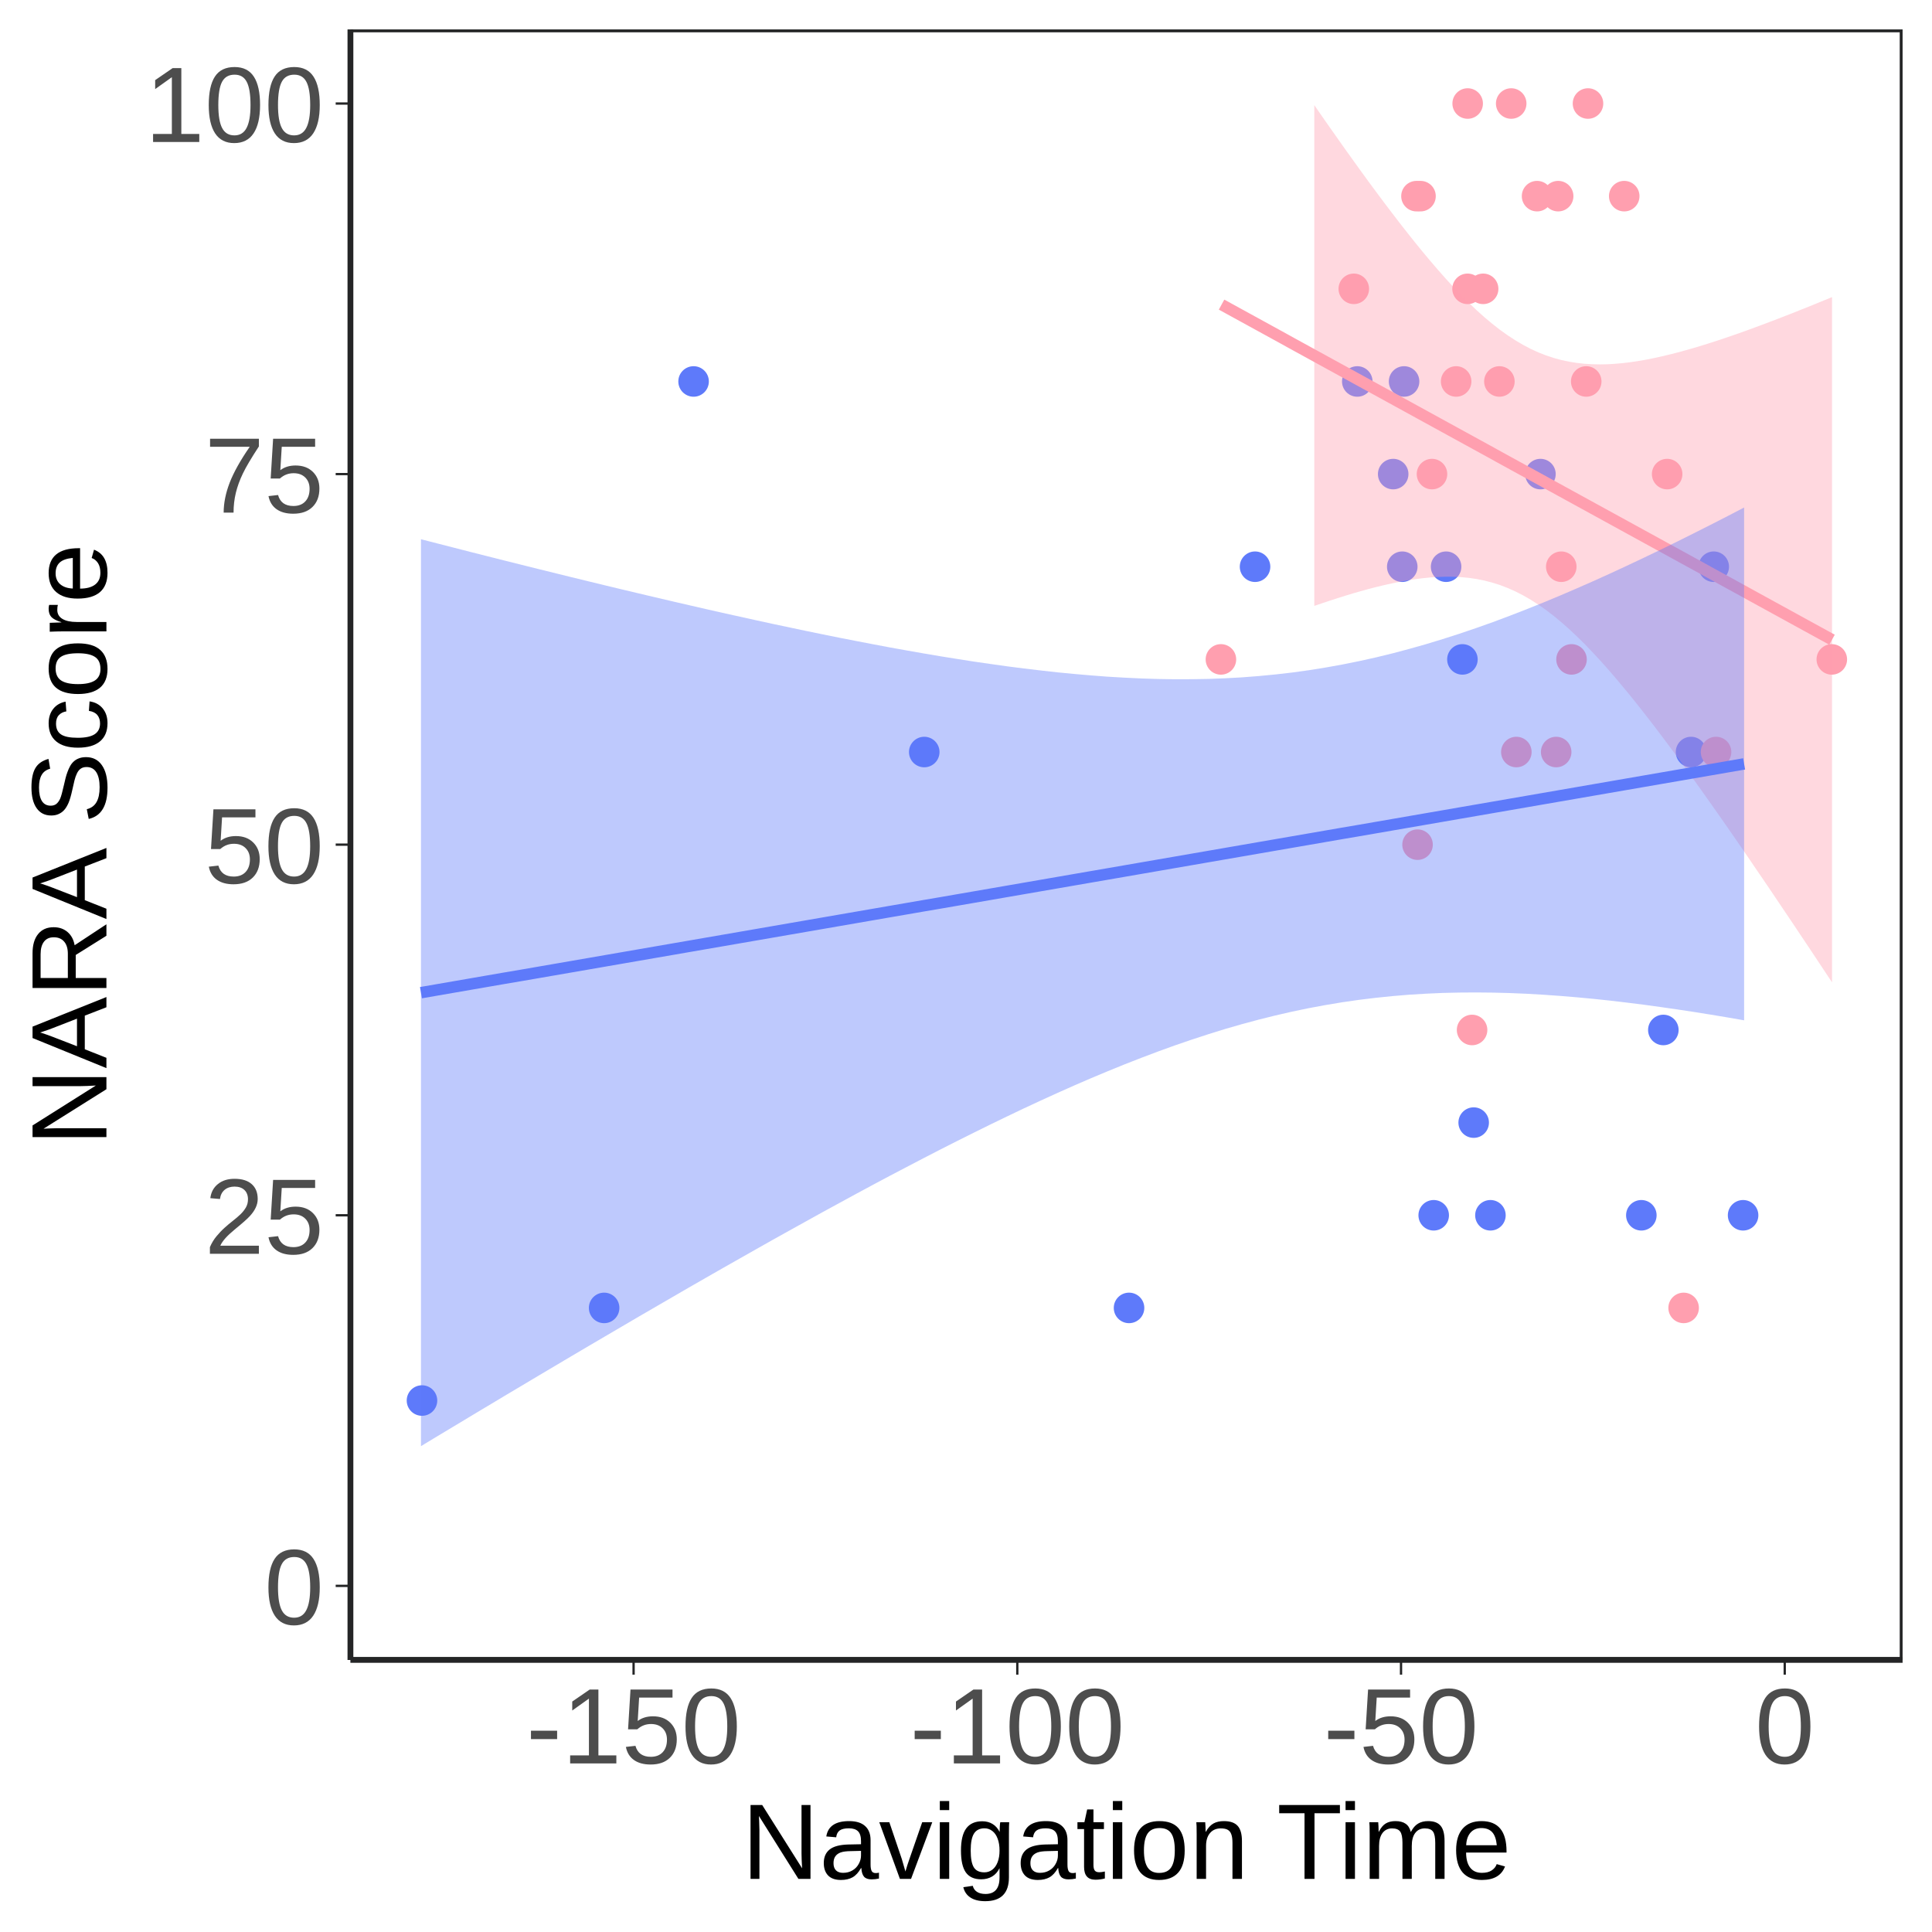
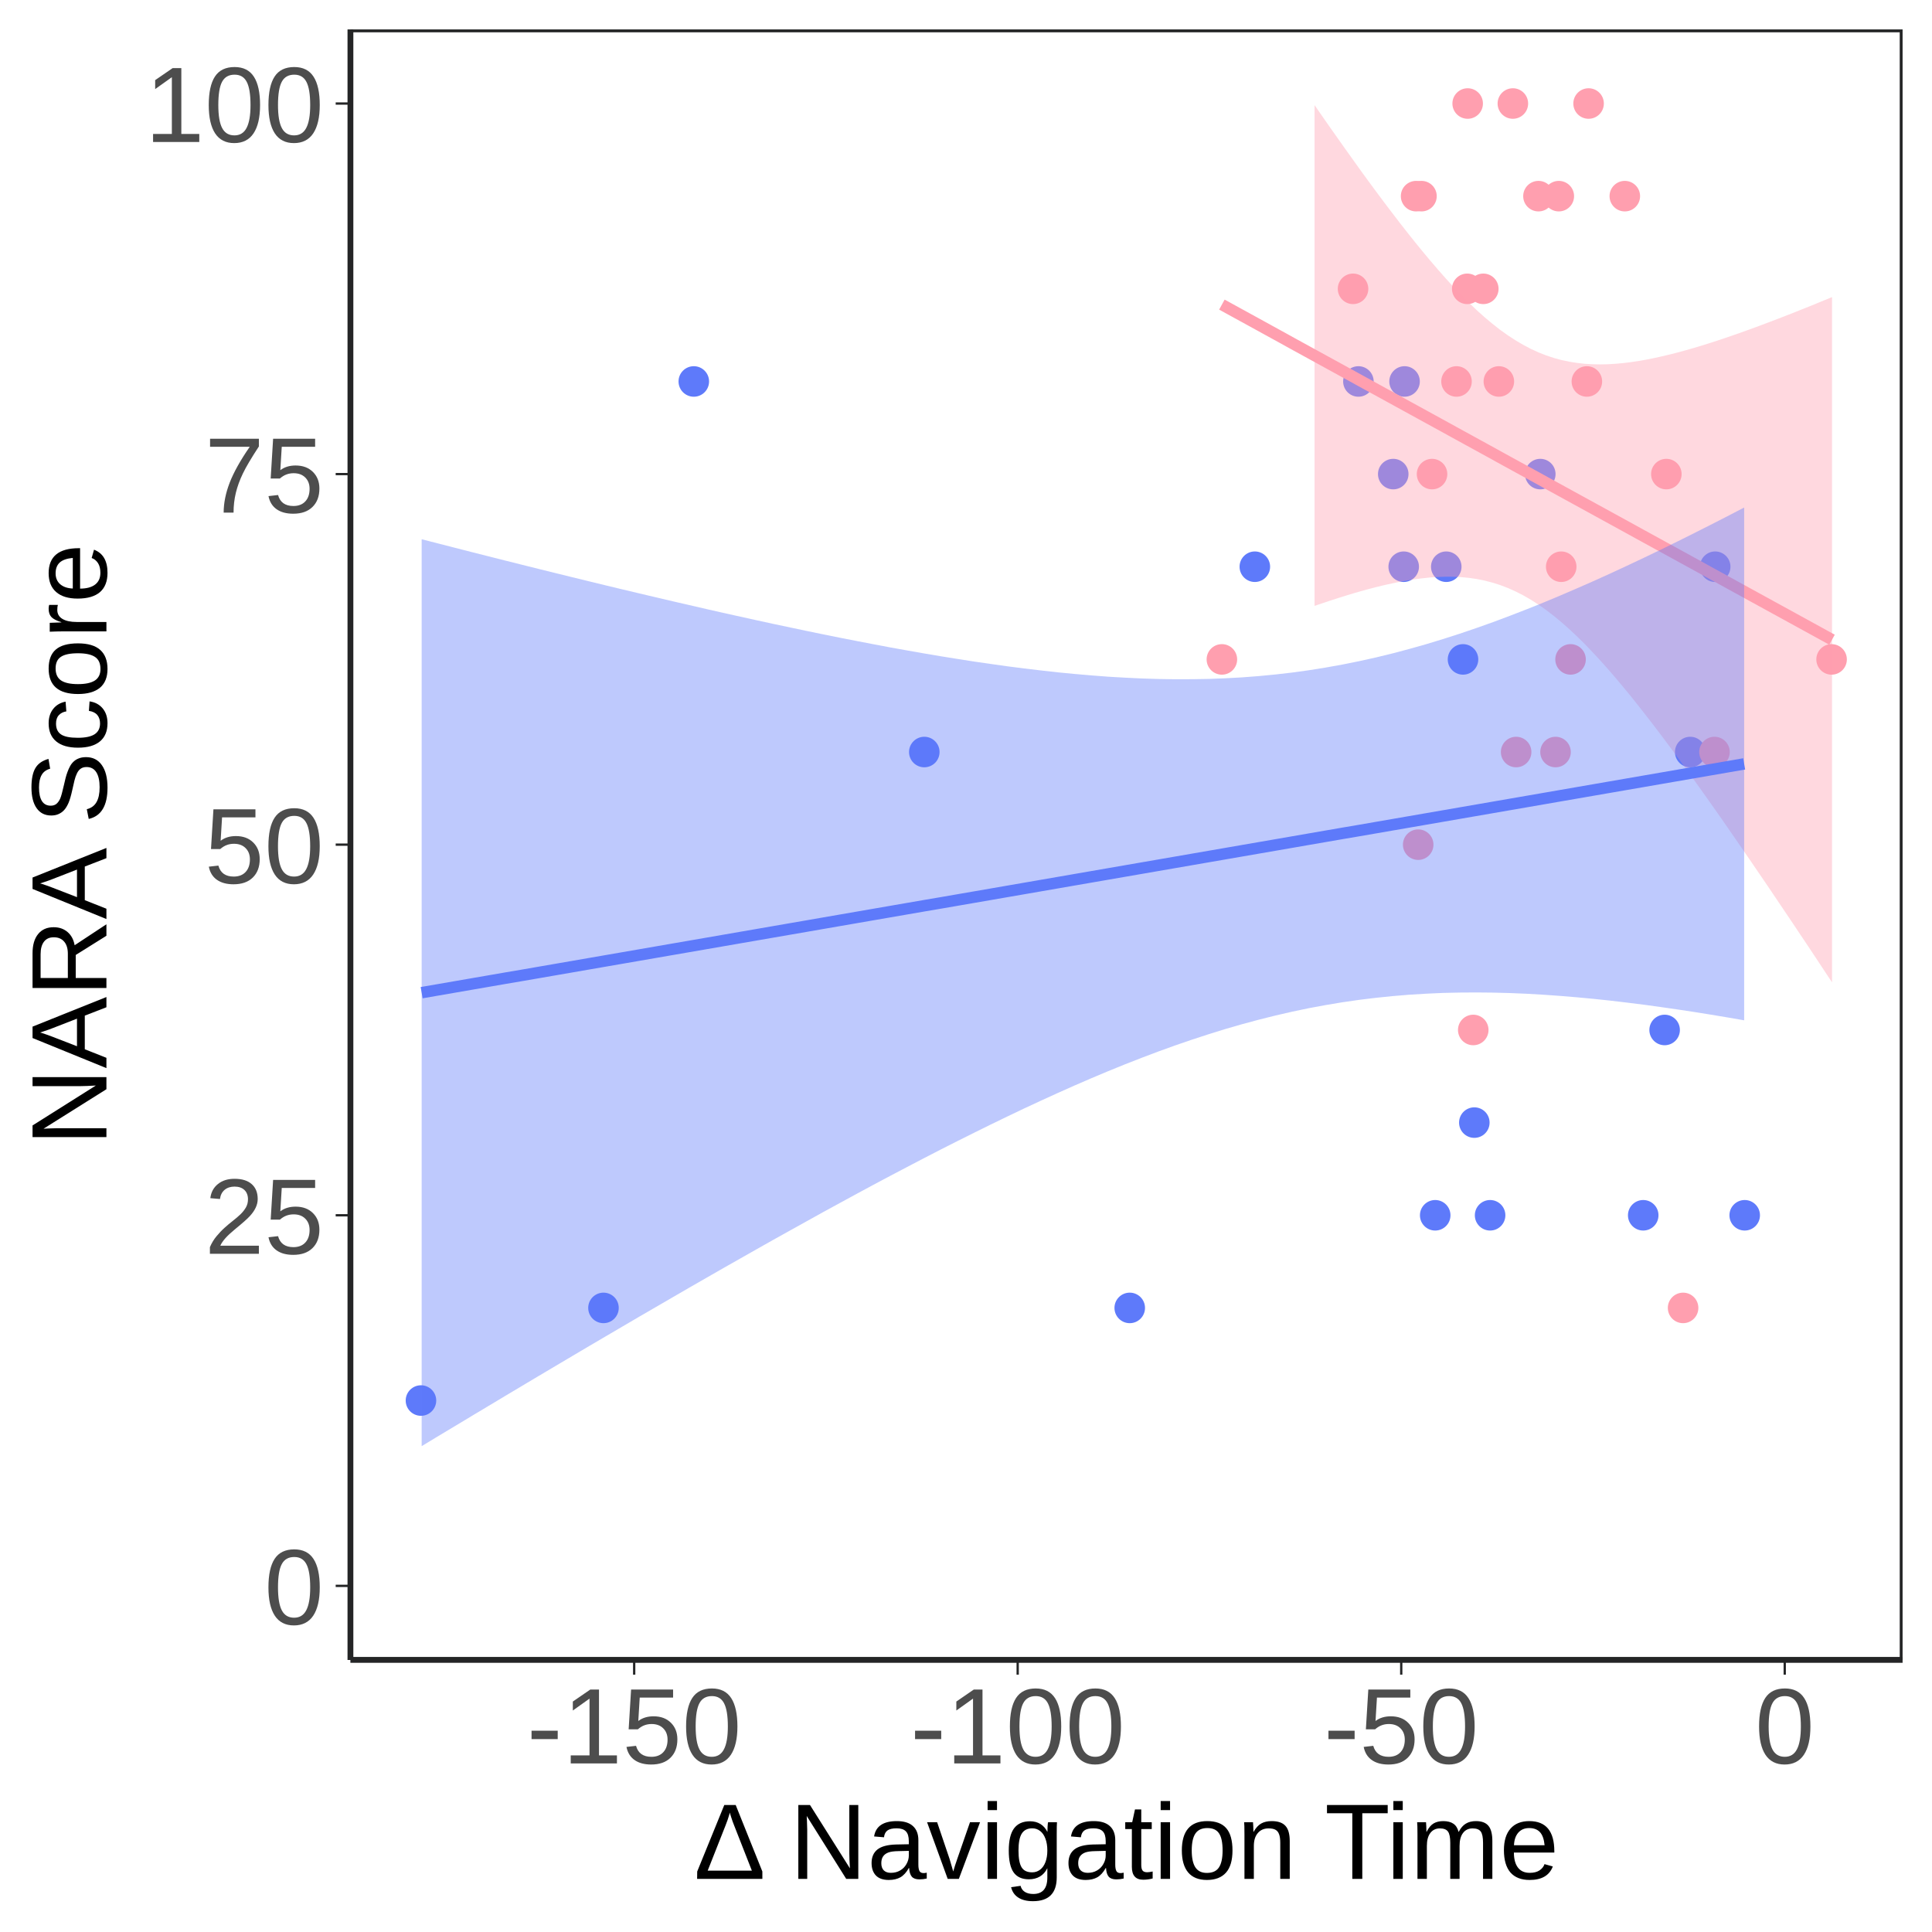
<svg xmlns="http://www.w3.org/2000/svg" class="svglite" width="360.00pt" height="360.00pt" viewBox="0 0 360.00 360.00">
  <defs>
    <style type="text/css">
    .svglite line, .svglite polyline, .svglite polygon, .svglite path, .svglite rect, .svglite circle {
      fill: none;
      stroke: #000000;
      stroke-linecap: round;
      stroke-linejoin: round;
      stroke-miterlimit: 10.00;
    }
    .svglite text {
      white-space: pre;
    }
  </style>
  </defs>
  <rect width="100%" height="100%" style="stroke: none; fill: #FFFFFF;" />
  <defs>
    <clipPath id="cpMC4wMHwzNjAuMDB8MC4wMHwzNjAuMDA=">
      <rect x="0.00" y="0.00" width="360.00" height="360.00" />
    </clipPath>
  </defs>
  <g clip-path="url(#cpMC4wMHwzNjAuMDB8MC4wMHwzNjAuMDA=)">
    <rect x="0.00" y="0.00" width="360.00" height="360.00" style="stroke-width: 1.07; stroke: #FFFFFF; fill: #FFFFFF;" />
  </g>
  <defs>
    <clipPath id="cpNjUuMjl8MzU0LjUyfDUuNDh8MzA5LjMx">
      <rect x="65.29" y="5.48" width="289.23" height="303.83" />
    </clipPath>
  </defs>
  <g clip-path="url(#cpNjUuMjl8MzU0LjUyfDUuNDh8MzA5LjMx)">
    <rect x="65.29" y="5.48" width="289.23" height="303.83" style="stroke-width: 1.07; stroke: #242526; fill: #FFFFFF;" />
-     <circle cx="274.30" cy="191.92" r="2.49" style="stroke-width: 0.71; stroke: #FF9FAF; fill: #FF9FAF;" />
-     <circle cx="281.59" cy="19.29" r="2.49" style="stroke-width: 0.71; stroke: #FF9FAF; fill: #FF9FAF;" />
-     <circle cx="266.83" cy="88.34" r="2.49" style="stroke-width: 0.71; stroke: #FF9FAF; fill: #FF9FAF;" />
-     <circle cx="279.39" cy="71.08" r="2.49" style="stroke-width: 0.71; stroke: #FF9FAF; fill: #FF9FAF;" />
-     <circle cx="263.94" cy="36.55" r="2.49" style="stroke-width: 0.71; stroke: #FF9FAF; fill: #FF9FAF;" />
-     <circle cx="315.10" cy="140.13" r="2.49" style="stroke-width: 0.71; stroke: #5E7AFA; fill: #5E7AFA;" />
-     <circle cx="290.92" cy="105.60" r="2.49" style="stroke-width: 0.71; stroke: #FF9FAF; fill: #FF9FAF;" />
-     <circle cx="289.97" cy="140.13" r="2.49" style="stroke-width: 0.71; stroke: #FF9FAF; fill: #FF9FAF;" />
-     <circle cx="227.50" cy="122.87" r="2.49" style="stroke-width: 0.71; stroke: #FF9FAF; fill: #FF9FAF;" />
-     <circle cx="324.80" cy="226.45" r="2.49" style="stroke-width: 0.71; stroke: #5E7AFA; fill: #5E7AFA;" />
-     <circle cx="286.41" cy="36.55" r="2.49" style="stroke-width: 0.71; stroke: #FF9FAF; fill: #FF9FAF;" />
+     <circle cx="274.52" cy="191.92" r="2.49" style="stroke-width: 0.71; stroke: #FF9FAF; fill: #FF9FAF;" />
+     <circle cx="281.90" cy="19.29" r="2.49" style="stroke-width: 0.71; stroke: #FF9FAF; fill: #FF9FAF;" />
+     <circle cx="266.84" cy="88.34" r="2.49" style="stroke-width: 0.71; stroke: #FF9FAF; fill: #FF9FAF;" />
+     <circle cx="279.29" cy="71.08" r="2.49" style="stroke-width: 0.71; stroke: #FF9FAF; fill: #FF9FAF;" />
+     <circle cx="263.87" cy="36.55" r="2.49" style="stroke-width: 0.71; stroke: #FF9FAF; fill: #FF9FAF;" />
+     <circle cx="314.95" cy="140.13" r="2.49" style="stroke-width: 0.71; stroke: #5E7AFA; fill: #5E7AFA;" />
+     <circle cx="290.91" cy="105.60" r="2.49" style="stroke-width: 0.71; stroke: #FF9FAF; fill: #FF9FAF;" />
+     <circle cx="289.85" cy="140.13" r="2.49" style="stroke-width: 0.71; stroke: #FF9FAF; fill: #FF9FAF;" />
+     <circle cx="227.68" cy="122.87" r="2.49" style="stroke-width: 0.71; stroke: #FF9FAF; fill: #FF9FAF;" />
+     <circle cx="325.10" cy="226.45" r="2.49" style="stroke-width: 0.71; stroke: #5E7AFA; fill: #5E7AFA;" />
+     <circle cx="286.67" cy="36.55" r="2.49" style="stroke-width: 0.71; stroke: #FF9FAF; fill: #FF9FAF;" />
    <circle cx="273.48" cy="19.29" r="2.49" style="stroke-width: 0.71; stroke: #FF9FAF; fill: #FF9FAF;" />
-     <circle cx="172.22" cy="140.13" r="2.49" style="stroke-width: 0.71; stroke: #5E7AFA; fill: #5E7AFA;" />
-     <circle cx="233.86" cy="105.60" r="2.49" style="stroke-width: 0.71; stroke: #5E7AFA; fill: #5E7AFA;" />
-     <circle cx="272.50" cy="122.87" r="2.49" style="stroke-width: 0.71; stroke: #5E7AFA; fill: #5E7AFA;" />
-     <circle cx="78.63" cy="260.97" r="2.49" style="stroke-width: 0.71; stroke: #5E7AFA; fill: #5E7AFA;" />
-     <circle cx="309.94" cy="191.92" r="2.49" style="stroke-width: 0.71; stroke: #5E7AFA; fill: #5E7AFA;" />
-     <circle cx="269.46" cy="105.60" r="2.49" style="stroke-width: 0.71; stroke: #5E7AFA; fill: #5E7AFA;" />
-     <circle cx="261.63" cy="71.08" r="2.49" style="stroke-width: 0.71; stroke: #5E7AFA; fill: #5E7AFA;" />
-     <circle cx="261.29" cy="105.60" r="2.49" style="stroke-width: 0.71; stroke: #5E7AFA; fill: #5E7AFA;" />
-     <circle cx="252.26" cy="53.82" r="2.49" style="stroke-width: 0.71; stroke: #FF9FAF; fill: #FF9FAF;" />
-     <circle cx="287.04" cy="88.34" r="2.49" style="stroke-width: 0.71; stroke: #5E7AFA; fill: #5E7AFA;" />
-     <circle cx="277.72" cy="226.45" r="2.49" style="stroke-width: 0.71; stroke: #5E7AFA; fill: #5E7AFA;" />
-     <circle cx="295.57" cy="71.08" r="2.49" style="stroke-width: 0.71; stroke: #FF9FAF; fill: #FF9FAF;" />
-     <circle cx="273.46" cy="53.82" r="2.49" style="stroke-width: 0.71; stroke: #FF9FAF; fill: #FF9FAF;" />
-     <circle cx="341.33" cy="122.87" r="2.49" style="stroke-width: 0.71; stroke: #FF9FAF; fill: #FF9FAF;" />
-     <circle cx="319.76" cy="140.13" r="2.49" style="stroke-width: 0.71; stroke: #FF9FAF; fill: #FF9FAF;" />
-     <circle cx="295.90" cy="19.29" r="2.49" style="stroke-width: 0.71; stroke: #FF9FAF; fill: #FF9FAF;" />
-     <circle cx="292.83" cy="122.87" r="2.49" style="stroke-width: 0.71; stroke: #FF9FAF; fill: #FF9FAF;" />
-     <circle cx="264.14" cy="157.39" r="2.49" style="stroke-width: 0.71; stroke: #FF9FAF; fill: #FF9FAF;" />
-     <circle cx="276.36" cy="53.82" r="2.49" style="stroke-width: 0.71; stroke: #FF9FAF; fill: #FF9FAF;" />
-     <circle cx="310.65" cy="88.34" r="2.49" style="stroke-width: 0.71; stroke: #FF9FAF; fill: #FF9FAF;" />
-     <circle cx="271.33" cy="71.08" r="2.49" style="stroke-width: 0.71; stroke: #FF9FAF; fill: #FF9FAF;" />
-     <circle cx="282.55" cy="140.13" r="2.49" style="stroke-width: 0.71; stroke: #FF9FAF; fill: #FF9FAF;" />
-     <circle cx="313.72" cy="243.71" r="2.49" style="stroke-width: 0.71; stroke: #FF9FAF; fill: #FF9FAF;" />
-     <circle cx="129.24" cy="71.08" r="2.49" style="stroke-width: 0.71; stroke: #5E7AFA; fill: #5E7AFA;" />
-     <circle cx="210.38" cy="243.71" r="2.49" style="stroke-width: 0.71; stroke: #5E7AFA; fill: #5E7AFA;" />
-     <circle cx="319.33" cy="105.60" r="2.49" style="stroke-width: 0.71; stroke: #5E7AFA; fill: #5E7AFA;" />
-     <circle cx="252.91" cy="71.08" r="2.49" style="stroke-width: 0.71; stroke: #5E7AFA; fill: #5E7AFA;" />
-     <circle cx="274.60" cy="209.18" r="2.49" style="stroke-width: 0.71; stroke: #5E7AFA; fill: #5E7AFA;" />
-     <circle cx="267.15" cy="226.45" r="2.49" style="stroke-width: 0.71; stroke: #5E7AFA; fill: #5E7AFA;" />
-     <circle cx="259.60" cy="88.34" r="2.49" style="stroke-width: 0.71; stroke: #5E7AFA; fill: #5E7AFA;" />
-     <circle cx="305.84" cy="226.45" r="2.49" style="stroke-width: 0.71; stroke: #5E7AFA; fill: #5E7AFA;" />
-     <circle cx="112.57" cy="243.71" r="2.49" style="stroke-width: 0.71; stroke: #5E7AFA; fill: #5E7AFA;" />
-     <circle cx="264.69" cy="36.55" r="2.49" style="stroke-width: 0.71; stroke: #FF9FAF; fill: #FF9FAF;" />
-     <circle cx="290.34" cy="36.55" r="2.49" style="stroke-width: 0.71; stroke: #FF9FAF; fill: #FF9FAF;" />
-     <circle cx="302.65" cy="36.55" r="2.49" style="stroke-width: 0.71; stroke: #FF9FAF; fill: #FF9FAF;" />
-     <polygon points="244.90,19.59 246.34,21.67 247.78,23.73 249.22,25.77 250.66,27.81 252.10,29.82 253.54,31.82 254.98,33.80 256.42,35.75 257.86,37.68 259.30,39.58 260.74,41.46 262.18,43.30 263.62,45.11 265.06,46.88 266.50,48.60 267.94,50.28 269.38,51.91 270.82,53.48 272.26,54.98 273.70,56.43 275.14,57.80 276.58,59.09 278.02,60.30 279.46,61.43 280.90,62.46 282.34,63.40 283.78,64.25 285.22,65.01 286.66,65.67 288.10,66.23 289.54,66.71 290.98,67.10 292.42,67.40 293.86,67.63 295.30,67.79 296.74,67.87 298.18,67.90 299.62,67.87 301.06,67.78 302.50,67.65 303.94,67.47 305.38,67.25 306.82,67.00 308.26,66.71 309.70,66.39 311.14,66.05 312.58,65.68 314.02,65.29 315.46,64.88 316.90,64.45 318.34,64.00 319.78,63.54 321.22,63.06 322.66,62.57 324.10,62.07 325.54,61.55 326.97,61.03 328.41,60.49 329.85,59.95 331.29,59.40 332.73,58.84 334.17,58.28 335.61,57.70 337.05,57.13 338.49,56.54 339.93,55.95 341.37,55.36 341.37,183.04 339.93,180.87 338.49,178.70 337.05,176.53 335.61,174.38 334.17,172.22 332.73,170.08 331.29,167.94 329.85,165.80 328.41,163.68 326.97,161.57 325.54,159.46 324.10,157.37 322.66,155.28 321.22,153.21 319.78,151.15 318.34,149.11 316.90,147.08 315.46,145.07 314.02,143.08 312.58,141.10 311.14,139.16 309.70,137.23 308.26,135.33 306.82,133.47 305.38,131.63 303.94,129.83 302.50,128.08 301.06,126.36 299.62,124.69 298.18,123.08 296.74,121.53 295.30,120.03 293.86,118.61 292.42,117.25 290.98,115.98 289.54,114.79 288.10,113.68 286.66,112.67 285.22,111.75 283.78,110.92 282.34,110.19 280.90,109.55 279.46,109.00 278.02,108.55 276.58,108.18 275.14,107.89 273.70,107.68 272.26,107.54 270.82,107.47 269.38,107.46 267.94,107.51 266.50,107.60 265.06,107.75 263.62,107.93 262.18,108.16 260.74,108.42 259.30,108.72 257.86,109.04 256.42,109.39 254.98,109.76 253.54,110.16 252.10,110.57 250.66,111.01 249.22,111.46 247.78,111.93 246.34,112.41 244.90,112.90 " style="stroke-width: 0.00; stroke: none; stroke-linecap: butt; fill: #FF9FAF; fill-opacity: 0.40;" />
-     <polyline points="244.90,19.59 246.34,21.67 247.78,23.73 249.22,25.77 250.66,27.81 252.10,29.82 253.54,31.82 254.98,33.80 256.42,35.75 257.86,37.68 259.30,39.58 260.74,41.46 262.18,43.30 263.62,45.11 265.06,46.88 266.50,48.60 267.94,50.28 269.38,51.91 270.82,53.48 272.26,54.98 273.70,56.43 275.14,57.80 276.58,59.09 278.02,60.30 279.46,61.43 280.90,62.46 282.34,63.40 283.78,64.25 285.22,65.01 286.66,65.67 288.10,66.23 289.54,66.71 290.98,67.10 292.42,67.40 293.86,67.63 295.30,67.79 296.74,67.87 298.18,67.90 299.62,67.87 301.06,67.78 302.50,67.65 303.94,67.47 305.38,67.25 306.82,67.00 308.26,66.71 309.70,66.39 311.14,66.05 312.58,65.68 314.02,65.29 315.46,64.88 316.90,64.45 318.34,64.00 319.78,63.54 321.22,63.06 322.66,62.57 324.10,62.07 325.54,61.55 326.97,61.03 328.41,60.49 329.85,59.95 331.29,59.40 332.73,58.84 334.17,58.28 335.61,57.70 337.05,57.13 338.49,56.54 339.93,55.95 341.37,55.36 " style="stroke-width: 2.13; stroke: none; stroke-linecap: butt;" />
-     <polyline points="341.37,183.04 339.93,180.87 338.49,178.70 337.05,176.53 335.61,174.38 334.17,172.22 332.73,170.08 331.29,167.94 329.85,165.80 328.41,163.68 326.97,161.57 325.54,159.46 324.10,157.37 322.66,155.28 321.22,153.21 319.78,151.15 318.34,149.11 316.90,147.08 315.46,145.07 314.02,143.08 312.58,141.10 311.14,139.16 309.70,137.23 308.26,135.33 306.82,133.47 305.38,131.63 303.94,129.83 302.50,128.08 301.06,126.36 299.62,124.69 298.18,123.08 296.74,121.53 295.30,120.03 293.86,118.61 292.42,117.25 290.98,115.98 289.54,114.79 288.10,113.68 286.66,112.67 285.22,111.75 283.78,110.92 282.34,110.19 280.90,109.55 279.46,109.00 278.02,108.55 276.58,108.18 275.14,107.89 273.70,107.68 272.26,107.54 270.82,107.47 269.38,107.46 267.94,107.51 266.50,107.60 265.06,107.75 263.62,107.93 262.18,108.16 260.74,108.42 259.30,108.72 257.86,109.04 256.42,109.39 254.98,109.76 253.54,110.16 252.10,110.57 250.66,111.01 249.22,111.46 247.78,111.93 246.34,112.41 244.90,112.90 " style="stroke-width: 2.13; stroke: none; stroke-linecap: butt;" />
-     <polyline points="227.62,56.76 229.06,57.55 230.50,58.34 231.94,59.13 233.38,59.92 234.82,60.71 236.26,61.50 237.70,62.29 239.14,63.08 240.58,63.88 242.02,64.67 243.46,65.46 244.90,66.25 246.34,67.04 247.78,67.83 249.22,68.62 250.66,69.41 252.10,70.20 253.54,70.99 254.98,71.78 256.42,72.57 257.86,73.36 259.30,74.15 260.74,74.94 262.18,75.73 263.62,76.52 265.06,77.31 266.50,78.10 267.94,78.89 269.38,79.68 270.82,80.47 272.26,81.26 273.70,82.05 275.14,82.84 276.58,83.63 278.02,84.42 279.46,85.22 280.90,86.01 282.34,86.80 283.78,87.59 285.22,88.38 286.66,89.17 288.10,89.96 289.54,90.75 290.98,91.54 292.42,92.33 293.86,93.12 295.30,93.91 296.74,94.70 298.18,95.49 299.62,96.28 301.06,97.07 302.50,97.86 303.94,98.65 305.38,99.44 306.82,100.23 308.26,101.02 309.70,101.81 311.14,102.60 312.58,103.39 314.02,104.18 315.46,104.97 316.90,105.76 318.34,106.56 319.78,107.35 321.22,108.14 322.66,108.93 324.10,109.72 325.54,110.51 326.97,111.30 328.41,112.09 329.85,112.88 331.29,113.67 332.73,114.46 334.17,115.25 335.61,116.04 337.05,116.83 338.49,117.62 339.93,118.41 341.37,119.20 " style="stroke-width: 2.13; stroke: #FF9FAF; stroke-linecap: butt;" />
-     <polygon points="78.44,100.48 81.56,101.28 84.68,102.08 87.80,102.88 90.92,103.67 94.04,104.46 97.17,105.24 100.29,106.02 103.41,106.79 106.53,107.56 109.65,108.32 112.77,109.08 115.89,109.83 119.01,110.57 122.13,111.31 125.25,112.04 128.37,112.76 131.49,113.48 134.62,114.19 137.74,114.88 140.86,115.57 143.98,116.25 147.10,116.91 150.22,117.57 153.34,118.21 156.46,118.84 159.58,119.45 162.70,120.05 165.82,120.64 168.95,121.20 172.07,121.75 175.19,122.28 178.31,122.78 181.43,123.27 184.55,123.72 187.67,124.16 190.79,124.56 193.91,124.93 197.03,125.28 200.15,125.58 203.27,125.85 206.40,126.09 209.52,126.27 212.64,126.42 215.76,126.52 218.88,126.57 222.00,126.56 225.12,126.51 228.24,126.39 231.36,126.22 234.48,125.98 237.60,125.68 240.73,125.32 243.85,124.89 246.97,124.39 250.09,123.83 253.21,123.20 256.33,122.51 259.45,121.75 262.57,120.92 265.69,120.04 268.81,119.09 271.93,118.09 275.05,117.03 278.18,115.92 281.30,114.75 284.42,113.54 287.54,112.29 290.66,110.99 293.78,109.65 296.90,108.28 300.02,106.87 303.14,105.42 306.26,103.95 309.38,102.45 312.51,100.92 315.63,99.36 318.75,97.79 321.87,96.19 324.99,94.57 324.99,190.12 321.87,189.58 318.75,189.06 315.63,188.56 312.51,188.09 309.38,187.64 306.26,187.21 303.14,186.82 300.02,186.45 296.90,186.12 293.78,185.83 290.66,185.57 287.54,185.35 284.42,185.17 281.30,185.04 278.18,184.96 275.05,184.93 271.93,184.95 268.81,185.02 265.69,185.16 262.57,185.35 259.45,185.61 256.33,185.93 253.21,186.31 250.09,186.76 246.97,187.28 243.85,187.86 240.73,188.51 237.60,189.23 234.48,190.01 231.36,190.85 228.24,191.75 225.12,192.72 222.00,193.74 218.88,194.81 215.76,195.94 212.64,197.12 209.52,198.34 206.40,199.61 203.27,200.92 200.15,202.27 197.03,203.66 193.91,205.08 190.79,206.53 187.67,208.02 184.55,209.53 181.43,211.07 178.31,212.63 175.19,214.21 172.07,215.82 168.95,217.45 165.82,219.09 162.70,220.75 159.58,222.43 156.46,224.13 153.34,225.83 150.22,227.56 147.10,229.29 143.98,231.03 140.86,232.79 137.74,234.56 134.62,236.33 131.49,238.12 128.37,239.91 125.25,241.72 122.13,243.53 119.01,245.34 115.89,247.17 112.77,249.00 109.65,250.83 106.53,252.67 103.41,254.52 100.29,256.37 97.17,258.23 94.04,260.09 90.92,261.96 87.80,263.83 84.68,265.71 81.56,267.58 78.44,269.47 " style="stroke-width: 0.00; stroke: none; stroke-linecap: butt; fill: #5E7AFA; fill-opacity: 0.40;" />
-     <polyline points="78.44,100.48 81.56,101.28 84.68,102.08 87.80,102.88 90.92,103.67 94.04,104.46 97.17,105.24 100.29,106.02 103.41,106.79 106.53,107.56 109.65,108.32 112.77,109.08 115.89,109.83 119.01,110.57 122.13,111.31 125.25,112.04 128.37,112.76 131.49,113.48 134.62,114.19 137.74,114.88 140.86,115.57 143.98,116.25 147.10,116.91 150.22,117.57 153.34,118.21 156.46,118.84 159.58,119.45 162.70,120.05 165.82,120.64 168.95,121.20 172.07,121.75 175.19,122.28 178.31,122.78 181.43,123.27 184.55,123.72 187.67,124.16 190.79,124.56 193.91,124.93 197.03,125.28 200.15,125.58 203.27,125.85 206.40,126.09 209.52,126.27 212.64,126.42 215.76,126.52 218.88,126.57 222.00,126.56 225.12,126.51 228.24,126.39 231.36,126.22 234.48,125.98 237.60,125.68 240.73,125.32 243.85,124.89 246.97,124.39 250.09,123.83 253.21,123.20 256.33,122.51 259.45,121.75 262.57,120.92 265.69,120.04 268.81,119.09 271.93,118.09 275.05,117.03 278.18,115.92 281.30,114.75 284.42,113.54 287.54,112.29 290.66,110.99 293.78,109.65 296.90,108.28 300.02,106.87 303.14,105.42 306.26,103.95 309.38,102.45 312.51,100.92 315.63,99.36 318.75,97.79 321.87,96.19 324.99,94.57 " style="stroke-width: 2.13; stroke: none; stroke-linecap: butt;" />
-     <polyline points="324.99,190.12 321.87,189.58 318.75,189.06 315.63,188.56 312.51,188.09 309.38,187.64 306.26,187.21 303.14,186.82 300.02,186.45 296.90,186.12 293.78,185.83 290.66,185.57 287.54,185.35 284.42,185.17 281.30,185.04 278.18,184.96 275.05,184.93 271.93,184.95 268.81,185.02 265.69,185.16 262.57,185.35 259.45,185.61 256.33,185.93 253.21,186.31 250.09,186.76 246.97,187.28 243.85,187.86 240.73,188.51 237.60,189.23 234.48,190.01 231.36,190.85 228.24,191.75 225.12,192.72 222.00,193.74 218.88,194.81 215.76,195.94 212.64,197.12 209.52,198.34 206.40,199.61 203.27,200.92 200.15,202.27 197.03,203.66 193.91,205.08 190.79,206.53 187.67,208.02 184.55,209.53 181.43,211.07 178.31,212.63 175.19,214.21 172.07,215.82 168.95,217.45 165.82,219.09 162.70,220.75 159.58,222.43 156.46,224.13 153.34,225.83 150.22,227.56 147.10,229.29 143.98,231.03 140.86,232.79 137.74,234.56 134.62,236.33 131.49,238.12 128.37,239.91 125.25,241.72 122.13,243.53 119.01,245.34 115.89,247.17 112.77,249.00 109.65,250.83 106.53,252.67 103.41,254.52 100.29,256.37 97.17,258.23 94.04,260.09 90.92,261.96 87.80,263.83 84.68,265.71 81.56,267.58 78.44,269.47 " style="stroke-width: 2.13; stroke: none; stroke-linecap: butt;" />
-     <polyline points="78.44,184.97 81.56,184.43 84.68,183.89 87.80,183.35 90.92,182.81 94.04,182.27 97.17,181.74 100.29,181.20 103.41,180.66 106.53,180.12 109.65,179.58 112.77,179.04 115.89,178.50 119.01,177.96 122.13,177.42 125.25,176.88 128.37,176.34 131.49,175.80 134.62,175.26 137.74,174.72 140.86,174.18 143.98,173.64 147.10,173.10 150.22,172.56 153.34,172.02 156.46,171.48 159.58,170.94 162.70,170.40 165.82,169.86 168.95,169.32 172.07,168.78 175.19,168.25 178.31,167.71 181.43,167.17 184.55,166.63 187.67,166.09 190.79,165.55 193.91,165.01 197.03,164.47 200.15,163.93 203.27,163.39 206.40,162.85 209.52,162.31 212.64,161.77 215.76,161.23 218.88,160.69 222.00,160.15 225.12,159.61 228.24,159.07 231.36,158.53 234.48,157.99 237.60,157.45 240.73,156.91 243.85,156.37 246.97,155.83 250.09,155.29 253.21,154.76 256.33,154.22 259.45,153.68 262.57,153.14 265.69,152.60 268.81,152.06 271.93,151.52 275.05,150.98 278.18,150.44 281.30,149.90 284.42,149.36 287.54,148.82 290.66,148.28 293.78,147.74 296.90,147.20 300.02,146.66 303.14,146.12 306.26,145.58 309.38,145.04 312.51,144.50 315.63,143.96 318.75,143.42 321.87,142.88 324.99,142.34 " style="stroke-width: 2.13; stroke: #5E7AFA; stroke-linecap: butt;" />
+     <circle cx="172.23" cy="140.13" r="2.49" style="stroke-width: 0.71; stroke: #5E7AFA; fill: #5E7AFA;" />
+     <circle cx="233.82" cy="105.60" r="2.49" style="stroke-width: 0.71; stroke: #5E7AFA; fill: #5E7AFA;" />
+     <circle cx="272.61" cy="122.87" r="2.49" style="stroke-width: 0.71; stroke: #5E7AFA; fill: #5E7AFA;" />
+     <circle cx="78.44" cy="260.97" r="2.49" style="stroke-width: 0.71; stroke: #5E7AFA; fill: #5E7AFA;" />
+     <circle cx="310.18" cy="191.92" r="2.49" style="stroke-width: 0.71; stroke: #5E7AFA; fill: #5E7AFA;" />
+     <circle cx="269.49" cy="105.60" r="2.49" style="stroke-width: 0.71; stroke: #5E7AFA; fill: #5E7AFA;" />
+     <circle cx="261.72" cy="71.08" r="2.49" style="stroke-width: 0.71; stroke: #5E7AFA; fill: #5E7AFA;" />
+     <circle cx="261.56" cy="105.60" r="2.49" style="stroke-width: 0.71; stroke: #5E7AFA; fill: #5E7AFA;" />
+     <circle cx="252.12" cy="53.82" r="2.49" style="stroke-width: 0.71; stroke: #FF9FAF; fill: #FF9FAF;" />
+     <circle cx="287.01" cy="88.34" r="2.49" style="stroke-width: 0.71; stroke: #5E7AFA; fill: #5E7AFA;" />
+     <circle cx="277.66" cy="226.45" r="2.49" style="stroke-width: 0.71; stroke: #5E7AFA; fill: #5E7AFA;" />
+     <circle cx="295.69" cy="71.08" r="2.49" style="stroke-width: 0.71; stroke: #FF9FAF; fill: #FF9FAF;" />
+     <circle cx="273.40" cy="53.82" r="2.49" style="stroke-width: 0.71; stroke: #FF9FAF; fill: #FF9FAF;" />
+     <circle cx="341.29" cy="122.87" r="2.49" style="stroke-width: 0.71; stroke: #FF9FAF; fill: #FF9FAF;" />
+     <circle cx="319.47" cy="140.13" r="2.49" style="stroke-width: 0.71; stroke: #FF9FAF; fill: #FF9FAF;" />
+     <circle cx="296.01" cy="19.29" r="2.49" style="stroke-width: 0.71; stroke: #FF9FAF; fill: #FF9FAF;" />
+     <circle cx="292.65" cy="122.87" r="2.49" style="stroke-width: 0.71; stroke: #FF9FAF; fill: #FF9FAF;" />
+     <circle cx="264.26" cy="157.39" r="2.49" style="stroke-width: 0.71; stroke: #FF9FAF; fill: #FF9FAF;" />
+     <circle cx="276.39" cy="53.82" r="2.49" style="stroke-width: 0.71; stroke: #FF9FAF; fill: #FF9FAF;" />
+     <circle cx="310.50" cy="88.34" r="2.49" style="stroke-width: 0.71; stroke: #FF9FAF; fill: #FF9FAF;" />
+     <circle cx="271.40" cy="71.08" r="2.49" style="stroke-width: 0.71; stroke: #FF9FAF; fill: #FF9FAF;" />
+     <circle cx="282.51" cy="140.13" r="2.49" style="stroke-width: 0.71; stroke: #FF9FAF; fill: #FF9FAF;" />
+     <circle cx="313.62" cy="243.71" r="2.49" style="stroke-width: 0.71; stroke: #FF9FAF; fill: #FF9FAF;" />
+     <circle cx="129.28" cy="71.08" r="2.49" style="stroke-width: 0.71; stroke: #5E7AFA; fill: #5E7AFA;" />
+     <circle cx="210.51" cy="243.71" r="2.49" style="stroke-width: 0.71; stroke: #5E7AFA; fill: #5E7AFA;" />
+     <circle cx="319.60" cy="105.60" r="2.49" style="stroke-width: 0.71; stroke: #5E7AFA; fill: #5E7AFA;" />
+     <circle cx="253.12" cy="71.08" r="2.49" style="stroke-width: 0.71; stroke: #5E7AFA; fill: #5E7AFA;" />
+     <circle cx="274.72" cy="209.18" r="2.49" style="stroke-width: 0.71; stroke: #5E7AFA; fill: #5E7AFA;" />
+     <circle cx="267.43" cy="226.45" r="2.49" style="stroke-width: 0.71; stroke: #5E7AFA; fill: #5E7AFA;" />
+     <circle cx="259.61" cy="88.34" r="2.49" style="stroke-width: 0.71; stroke: #5E7AFA; fill: #5E7AFA;" />
+     <circle cx="306.19" cy="226.45" r="2.49" style="stroke-width: 0.71; stroke: #5E7AFA; fill: #5E7AFA;" />
+     <circle cx="112.45" cy="243.71" r="2.49" style="stroke-width: 0.71; stroke: #5E7AFA; fill: #5E7AFA;" />
+     <circle cx="264.87" cy="36.55" r="2.49" style="stroke-width: 0.71; stroke: #FF9FAF; fill: #FF9FAF;" />
+     <circle cx="290.46" cy="36.55" r="2.49" style="stroke-width: 0.71; stroke: #FF9FAF; fill: #FF9FAF;" />
+     <circle cx="302.76" cy="36.55" r="2.49" style="stroke-width: 0.71; stroke: #FF9FAF; fill: #FF9FAF;" />
+     <polygon points="244.95,19.59 246.39,21.67 247.83,23.73 249.27,25.77 250.71,27.81 252.15,29.82 253.58,31.82 255.02,33.80 256.46,35.75 257.90,37.68 259.34,39.58 260.78,41.46 262.22,43.30 263.66,45.11 265.10,46.88 266.54,48.60 267.98,50.28 269.42,51.91 270.85,53.48 272.29,54.98 273.73,56.43 275.17,57.80 276.61,59.09 278.05,60.30 279.49,61.43 280.93,62.46 282.37,63.40 283.81,64.25 285.25,65.01 286.69,65.67 288.12,66.23 289.56,66.71 291.00,67.10 292.44,67.40 293.88,67.63 295.32,67.79 296.76,67.87 298.20,67.90 299.64,67.87 301.08,67.78 302.52,67.65 303.96,67.47 305.39,67.25 306.83,67.00 308.27,66.71 309.71,66.39 311.15,66.05 312.59,65.68 314.03,65.29 315.47,64.88 316.91,64.45 318.35,64.00 319.79,63.54 321.23,63.06 322.66,62.57 324.10,62.07 325.54,61.55 326.98,61.03 328.42,60.49 329.86,59.95 331.30,59.40 332.74,58.84 334.18,58.28 335.62,57.70 337.06,57.13 338.50,56.54 339.93,55.95 341.37,55.36 341.37,183.04 339.93,180.87 338.50,178.70 337.06,176.53 335.62,174.38 334.18,172.22 332.74,170.08 331.30,167.94 329.86,165.80 328.42,163.68 326.98,161.57 325.54,159.46 324.10,157.37 322.66,155.28 321.23,153.21 319.79,151.15 318.35,149.11 316.91,147.08 315.47,145.07 314.03,143.08 312.59,141.10 311.15,139.16 309.71,137.23 308.27,135.33 306.83,133.47 305.39,131.63 303.96,129.83 302.52,128.08 301.08,126.36 299.64,124.69 298.20,123.08 296.76,121.53 295.32,120.03 293.88,118.61 292.44,117.25 291.00,115.98 289.56,114.79 288.12,113.68 286.69,112.67 285.25,111.75 283.81,110.92 282.37,110.19 280.93,109.55 279.49,109.00 278.05,108.55 276.61,108.18 275.17,107.89 273.73,107.68 272.29,107.54 270.85,107.47 269.42,107.46 267.98,107.51 266.54,107.60 265.10,107.75 263.66,107.93 262.22,108.16 260.78,108.42 259.34,108.72 257.90,109.04 256.46,109.39 255.02,109.76 253.58,110.16 252.15,110.57 250.71,111.01 249.27,111.46 247.83,111.93 246.39,112.41 244.95,112.90 " style="stroke-width: 0.00; stroke: none; stroke-linecap: butt; fill: #FF9FAF; fill-opacity: 0.40;" />
+     <polyline points="244.95,19.59 246.39,21.67 247.83,23.73 249.27,25.77 250.71,27.81 252.15,29.82 253.58,31.82 255.02,33.80 256.46,35.75 257.90,37.68 259.34,39.58 260.78,41.46 262.22,43.30 263.66,45.11 265.10,46.88 266.54,48.60 267.98,50.28 269.42,51.91 270.85,53.48 272.29,54.98 273.73,56.43 275.17,57.80 276.61,59.09 278.05,60.30 279.49,61.43 280.93,62.46 282.37,63.40 283.81,64.25 285.25,65.01 286.69,65.67 288.12,66.23 289.56,66.71 291.00,67.10 292.44,67.40 293.88,67.63 295.32,67.79 296.76,67.87 298.20,67.90 299.64,67.87 301.08,67.78 302.52,67.65 303.96,67.47 305.39,67.25 306.83,67.00 308.27,66.71 309.71,66.39 311.15,66.05 312.59,65.68 314.03,65.29 315.47,64.88 316.91,64.45 318.35,64.00 319.79,63.54 321.23,63.06 322.66,62.57 324.10,62.07 325.54,61.55 326.98,61.03 328.42,60.49 329.86,59.95 331.30,59.40 332.74,58.84 334.18,58.28 335.62,57.70 337.06,57.13 338.50,56.54 339.93,55.95 341.37,55.36 " style="stroke-width: 2.13; stroke: none; stroke-linecap: butt;" />
+     <polyline points="341.37,183.04 339.93,180.87 338.50,178.70 337.06,176.53 335.62,174.38 334.18,172.22 332.74,170.08 331.30,167.94 329.86,165.80 328.42,163.68 326.98,161.57 325.54,159.46 324.10,157.37 322.66,155.28 321.23,153.21 319.79,151.15 318.35,149.11 316.91,147.08 315.47,145.07 314.03,143.08 312.59,141.10 311.15,139.16 309.71,137.23 308.27,135.33 306.83,133.47 305.39,131.63 303.96,129.83 302.52,128.08 301.08,126.36 299.64,124.69 298.20,123.08 296.76,121.53 295.32,120.03 293.88,118.61 292.44,117.25 291.00,115.98 289.56,114.79 288.12,113.68 286.69,112.67 285.25,111.75 283.81,110.92 282.37,110.19 280.93,109.55 279.49,109.00 278.05,108.55 276.61,108.18 275.17,107.89 273.73,107.68 272.29,107.54 270.85,107.47 269.42,107.46 267.98,107.51 266.54,107.60 265.10,107.75 263.66,107.93 262.22,108.16 260.78,108.42 259.34,108.72 257.90,109.04 256.46,109.39 255.02,109.76 253.58,110.16 252.15,110.57 250.71,111.01 249.27,111.46 247.83,111.93 246.39,112.41 244.95,112.90 " style="stroke-width: 2.13; stroke: none; stroke-linecap: butt;" />
+     <polyline points="227.68,56.76 229.12,57.55 230.56,58.34 232.00,59.13 233.44,59.92 234.88,60.71 236.31,61.50 237.75,62.29 239.19,63.08 240.63,63.88 242.07,64.67 243.51,65.46 244.95,66.25 246.39,67.04 247.83,67.83 249.27,68.62 250.71,69.41 252.15,70.20 253.58,70.99 255.02,71.78 256.46,72.57 257.90,73.36 259.34,74.15 260.78,74.94 262.22,75.73 263.66,76.52 265.10,77.31 266.54,78.10 267.98,78.89 269.42,79.68 270.85,80.47 272.29,81.26 273.73,82.05 275.17,82.84 276.61,83.63 278.05,84.42 279.49,85.22 280.93,86.01 282.37,86.80 283.81,87.59 285.25,88.38 286.69,89.17 288.12,89.96 289.56,90.75 291.00,91.54 292.44,92.33 293.88,93.12 295.32,93.91 296.76,94.70 298.20,95.49 299.64,96.28 301.08,97.07 302.52,97.86 303.96,98.65 305.39,99.44 306.83,100.23 308.27,101.02 309.71,101.81 311.15,102.60 312.59,103.39 314.03,104.18 315.47,104.97 316.91,105.76 318.35,106.56 319.79,107.35 321.23,108.14 322.66,108.93 324.10,109.72 325.54,110.51 326.98,111.30 328.42,112.09 329.86,112.88 331.30,113.67 332.74,114.46 334.18,115.25 335.62,116.04 337.06,116.83 338.50,117.62 339.93,118.41 341.37,119.20 " style="stroke-width: 2.13; stroke: #FF9FAF; stroke-linecap: butt;" />
+     <polygon points="78.57,100.48 81.69,101.28 84.81,102.08 87.93,102.88 91.05,103.67 94.17,104.46 97.29,105.24 100.41,106.02 103.53,106.79 106.65,107.56 109.76,108.32 112.88,109.08 116.00,109.83 119.12,110.57 122.24,111.31 125.36,112.04 128.48,112.76 131.60,113.48 134.72,114.19 137.84,114.88 140.96,115.57 144.08,116.25 147.20,116.91 150.32,117.57 153.43,118.21 156.55,118.84 159.67,119.45 162.79,120.05 165.91,120.64 169.03,121.20 172.15,121.75 175.27,122.28 178.39,122.78 181.51,123.27 184.63,123.72 187.75,124.16 190.87,124.56 193.99,124.93 197.11,125.28 200.22,125.58 203.34,125.85 206.46,126.09 209.58,126.27 212.70,126.42 215.82,126.52 218.94,126.57 222.06,126.56 225.18,126.51 228.30,126.39 231.42,126.22 234.54,125.98 237.66,125.68 240.78,125.32 243.89,124.89 247.01,124.39 250.13,123.83 253.25,123.20 256.37,122.51 259.49,121.75 262.61,120.92 265.73,120.04 268.85,119.09 271.97,118.09 275.09,117.03 278.21,115.92 281.33,114.75 284.45,113.54 287.57,112.29 290.68,110.99 293.80,109.65 296.92,108.28 300.04,106.87 303.16,105.42 306.28,103.95 309.40,102.45 312.52,100.92 315.64,99.36 318.76,97.79 321.88,96.19 325.00,94.57 325.00,190.12 321.88,189.58 318.76,189.06 315.64,188.56 312.52,188.09 309.40,187.64 306.28,187.21 303.16,186.82 300.04,186.45 296.92,186.12 293.80,185.83 290.68,185.57 287.57,185.35 284.45,185.17 281.33,185.04 278.21,184.96 275.09,184.93 271.97,184.95 268.85,185.02 265.73,185.16 262.61,185.35 259.49,185.61 256.37,185.93 253.25,186.31 250.13,186.76 247.01,187.28 243.89,187.86 240.78,188.51 237.66,189.23 234.54,190.01 231.42,190.85 228.30,191.75 225.18,192.72 222.06,193.74 218.94,194.81 215.82,195.94 212.70,197.12 209.58,198.34 206.46,199.61 203.34,200.92 200.22,202.27 197.11,203.66 193.99,205.08 190.87,206.53 187.75,208.02 184.63,209.53 181.51,211.07 178.39,212.63 175.27,214.21 172.15,215.82 169.03,217.45 165.91,219.09 162.79,220.75 159.67,222.43 156.55,224.13 153.43,225.83 150.32,227.56 147.20,229.29 144.08,231.03 140.96,232.79 137.84,234.56 134.72,236.33 131.60,238.12 128.48,239.91 125.36,241.72 122.24,243.53 119.12,245.34 116.00,247.17 112.88,249.00 109.76,250.83 106.65,252.67 103.53,254.52 100.41,256.37 97.29,258.23 94.17,260.09 91.05,261.96 87.93,263.83 84.81,265.71 81.69,267.58 78.57,269.47 " style="stroke-width: 0.00; stroke: none; stroke-linecap: butt; fill: #5E7AFA; fill-opacity: 0.40;" />
+     <polyline points="78.57,100.48 81.69,101.28 84.81,102.08 87.93,102.88 91.05,103.67 94.17,104.46 97.29,105.24 100.41,106.02 103.53,106.79 106.65,107.56 109.76,108.32 112.88,109.08 116.00,109.83 119.12,110.57 122.24,111.31 125.36,112.04 128.48,112.76 131.60,113.48 134.72,114.19 137.84,114.88 140.96,115.57 144.08,116.25 147.20,116.91 150.32,117.57 153.43,118.21 156.55,118.84 159.67,119.45 162.79,120.05 165.91,120.64 169.03,121.20 172.15,121.75 175.27,122.28 178.39,122.78 181.51,123.27 184.63,123.72 187.75,124.16 190.87,124.56 193.99,124.93 197.11,125.28 200.22,125.58 203.34,125.85 206.46,126.09 209.58,126.27 212.70,126.42 215.82,126.52 218.94,126.57 222.06,126.56 225.18,126.51 228.30,126.39 231.42,126.22 234.54,125.98 237.66,125.68 240.78,125.32 243.89,124.89 247.01,124.39 250.13,123.83 253.25,123.20 256.37,122.51 259.49,121.75 262.61,120.92 265.73,120.04 268.85,119.09 271.97,118.09 275.09,117.03 278.21,115.92 281.33,114.75 284.45,113.54 287.57,112.29 290.68,110.99 293.80,109.65 296.92,108.28 300.04,106.87 303.16,105.42 306.28,103.95 309.40,102.45 312.52,100.92 315.64,99.36 318.76,97.79 321.88,96.19 325.00,94.57 " style="stroke-width: 2.13; stroke: none; stroke-linecap: butt;" />
+     <polyline points="325.00,190.12 321.88,189.58 318.76,189.06 315.64,188.56 312.52,188.09 309.40,187.64 306.28,187.21 303.16,186.82 300.04,186.45 296.92,186.12 293.80,185.83 290.68,185.57 287.57,185.35 284.45,185.17 281.33,185.04 278.21,184.96 275.09,184.93 271.97,184.95 268.85,185.02 265.73,185.16 262.61,185.35 259.49,185.61 256.37,185.93 253.25,186.31 250.13,186.76 247.01,187.28 243.89,187.86 240.78,188.51 237.66,189.23 234.54,190.01 231.42,190.85 228.30,191.75 225.18,192.72 222.06,193.74 218.94,194.81 215.82,195.94 212.70,197.12 209.58,198.34 206.46,199.61 203.34,200.92 200.22,202.27 197.11,203.66 193.99,205.08 190.87,206.53 187.75,208.02 184.63,209.53 181.51,211.07 178.39,212.63 175.27,214.21 172.15,215.82 169.03,217.45 165.91,219.09 162.79,220.75 159.67,222.43 156.55,224.13 153.43,225.83 150.32,227.56 147.20,229.29 144.08,231.03 140.96,232.79 137.84,234.56 134.72,236.33 131.60,238.12 128.48,239.91 125.36,241.72 122.24,243.53 119.12,245.34 116.00,247.17 112.88,249.00 109.76,250.83 106.65,252.67 103.53,254.52 100.41,256.37 97.29,258.23 94.17,260.09 91.05,261.96 87.93,263.83 84.81,265.71 81.69,267.58 78.57,269.47 " style="stroke-width: 2.13; stroke: none; stroke-linecap: butt;" />
+     <polyline points="78.57,184.97 81.69,184.43 84.81,183.89 87.93,183.35 91.05,182.81 94.17,182.27 97.29,181.74 100.41,181.20 103.53,180.66 106.65,180.12 109.76,179.58 112.88,179.04 116.00,178.50 119.12,177.96 122.24,177.42 125.36,176.88 128.48,176.34 131.60,175.80 134.72,175.26 137.84,174.72 140.96,174.18 144.08,173.64 147.20,173.10 150.32,172.56 153.43,172.02 156.55,171.48 159.67,170.94 162.79,170.40 165.91,169.86 169.03,169.32 172.15,168.78 175.27,168.25 178.39,167.71 181.51,167.17 184.63,166.63 187.75,166.09 190.87,165.55 193.99,165.01 197.11,164.47 200.22,163.93 203.34,163.39 206.46,162.85 209.58,162.31 212.70,161.77 215.82,161.23 218.94,160.69 222.06,160.15 225.18,159.61 228.30,159.07 231.42,158.53 234.54,157.99 237.66,157.45 240.78,156.91 243.89,156.37 247.01,155.83 250.13,155.29 253.25,154.76 256.37,154.22 259.49,153.68 262.61,153.14 265.73,152.60 268.85,152.06 271.97,151.52 275.09,150.98 278.21,150.44 281.33,149.90 284.45,149.36 287.57,148.82 290.68,148.28 293.80,147.74 296.92,147.20 300.04,146.66 303.16,146.12 306.28,145.58 309.40,145.04 312.52,144.50 315.64,143.96 318.76,143.42 321.88,142.88 325.00,142.34 " style="stroke-width: 2.13; stroke: #5E7AFA; stroke-linecap: butt;" />
  </g>
  <g clip-path="url(#cpMC4wMHwzNjAuMDB8MC4wMHwzNjAuMDA=)">
    <polyline points="65.29,309.31 65.29,5.48 " style="stroke-width: 1.07; stroke: #242526; stroke-linecap: butt;" />
    <text x="60.36" y="302.67" text-anchor="end" style="font-size: 20.00px;fill: #4D4D4D; font-family: &quot;Arial&quot;;" textLength="11.12px" lengthAdjust="spacingAndGlyphs">0</text>
    <text x="60.36" y="233.62" text-anchor="end" style="font-size: 20.00px;fill: #4D4D4D; font-family: &quot;Arial&quot;;" textLength="22.25px" lengthAdjust="spacingAndGlyphs">25</text>
    <text x="60.36" y="164.57" text-anchor="end" style="font-size: 20.00px;fill: #4D4D4D; font-family: &quot;Arial&quot;;" textLength="22.25px" lengthAdjust="spacingAndGlyphs">50</text>
    <text x="60.36" y="95.52" text-anchor="end" style="font-size: 20.00px;fill: #4D4D4D; font-family: &quot;Arial&quot;;" textLength="22.25px" lengthAdjust="spacingAndGlyphs">75</text>
    <text x="60.36" y="26.46" text-anchor="end" style="font-size: 20.00px;fill: #4D4D4D; font-family: &quot;Arial&quot;;" textLength="33.37px" lengthAdjust="spacingAndGlyphs">100</text>
    <polyline points="62.55,295.50 65.29,295.50 " style="stroke-width: 0.43; stroke: #242526; stroke-linecap: butt;" />
    <polyline points="62.55,226.45 65.29,226.45 " style="stroke-width: 0.43; stroke: #242526; stroke-linecap: butt;" />
    <polyline points="62.55,157.39 65.29,157.39 " style="stroke-width: 0.43; stroke: #242526; stroke-linecap: butt;" />
    <polyline points="62.55,88.34 65.29,88.34 " style="stroke-width: 0.43; stroke: #242526; stroke-linecap: butt;" />
    <polyline points="62.55,19.29 65.29,19.29 " style="stroke-width: 0.43; stroke: #242526; stroke-linecap: butt;" />
    <polyline points="65.29,309.31 354.52,309.31 " style="stroke-width: 1.07; stroke: #242526; stroke-linecap: butt;" />
-     <polyline points="118.06,312.05 118.06,309.31 " style="stroke-width: 0.43; stroke: #242526; stroke-linecap: butt;" />
-     <polyline points="189.56,312.05 189.56,309.31 " style="stroke-width: 0.43; stroke: #242526; stroke-linecap: butt;" />
-     <polyline points="261.06,312.05 261.06,309.31 " style="stroke-width: 0.43; stroke: #242526; stroke-linecap: butt;" />
+     <polyline points="118.17,312.05 118.17,309.31 " style="stroke-width: 0.43; stroke: #242526; stroke-linecap: butt;" />
+     <polyline points="189.63,312.05 189.63,309.31 " style="stroke-width: 0.43; stroke: #242526; stroke-linecap: butt;" />
+     <polyline points="261.10,312.05 261.10,309.31 " style="stroke-width: 0.43; stroke: #242526; stroke-linecap: butt;" />
    <polyline points="332.56,312.05 332.56,309.31 " style="stroke-width: 0.43; stroke: #242526; stroke-linecap: butt;" />
-     <text x="118.06" y="328.59" text-anchor="middle" style="font-size: 20.00px;fill: #4D4D4D; font-family: &quot;Arial&quot;;" textLength="40.03px" lengthAdjust="spacingAndGlyphs">-150</text>
-     <text x="189.56" y="328.59" text-anchor="middle" style="font-size: 20.00px;fill: #4D4D4D; font-family: &quot;Arial&quot;;" textLength="40.03px" lengthAdjust="spacingAndGlyphs">-100</text>
-     <text x="261.06" y="328.59" text-anchor="middle" style="font-size: 20.00px;fill: #4D4D4D; font-family: &quot;Arial&quot;;" textLength="28.91px" lengthAdjust="spacingAndGlyphs">-50</text>
+     <text x="118.17" y="328.59" text-anchor="middle" style="font-size: 20.00px;fill: #4D4D4D; font-family: &quot;Arial&quot;;" textLength="40.03px" lengthAdjust="spacingAndGlyphs">-150</text>
+     <text x="189.63" y="328.59" text-anchor="middle" style="font-size: 20.00px;fill: #4D4D4D; font-family: &quot;Arial&quot;;" textLength="40.03px" lengthAdjust="spacingAndGlyphs">-100</text>
+     <text x="261.10" y="328.59" text-anchor="middle" style="font-size: 20.00px;fill: #4D4D4D; font-family: &quot;Arial&quot;;" textLength="28.91px" lengthAdjust="spacingAndGlyphs">-50</text>
    <text x="332.56" y="328.59" text-anchor="middle" style="font-size: 20.00px;fill: #4D4D4D; font-family: &quot;Arial&quot;;" textLength="11.12px" lengthAdjust="spacingAndGlyphs">0</text>
-     <text x="209.91" y="350.10" text-anchor="middle" style="font-size: 20.00px; font-family: &quot;Arial&quot;;" textLength="144.51px" lengthAdjust="spacingAndGlyphs">Navigation Time</text>
+     <text x="209.91" y="350.10" text-anchor="middle" style="font-size: 20.00px; font-family: &quot;Arial&quot;;" textLength="164.51px" lengthAdjust="spacingAndGlyphs">Δ Navigation Time</text>
    <text transform="translate(19.83,157.39) rotate(-90)" text-anchor="middle" style="font-size: 20.00px; font-family: &quot;Arial&quot;;" textLength="113.38px" lengthAdjust="spacingAndGlyphs">NARA Score</text>
  </g>
</svg>
